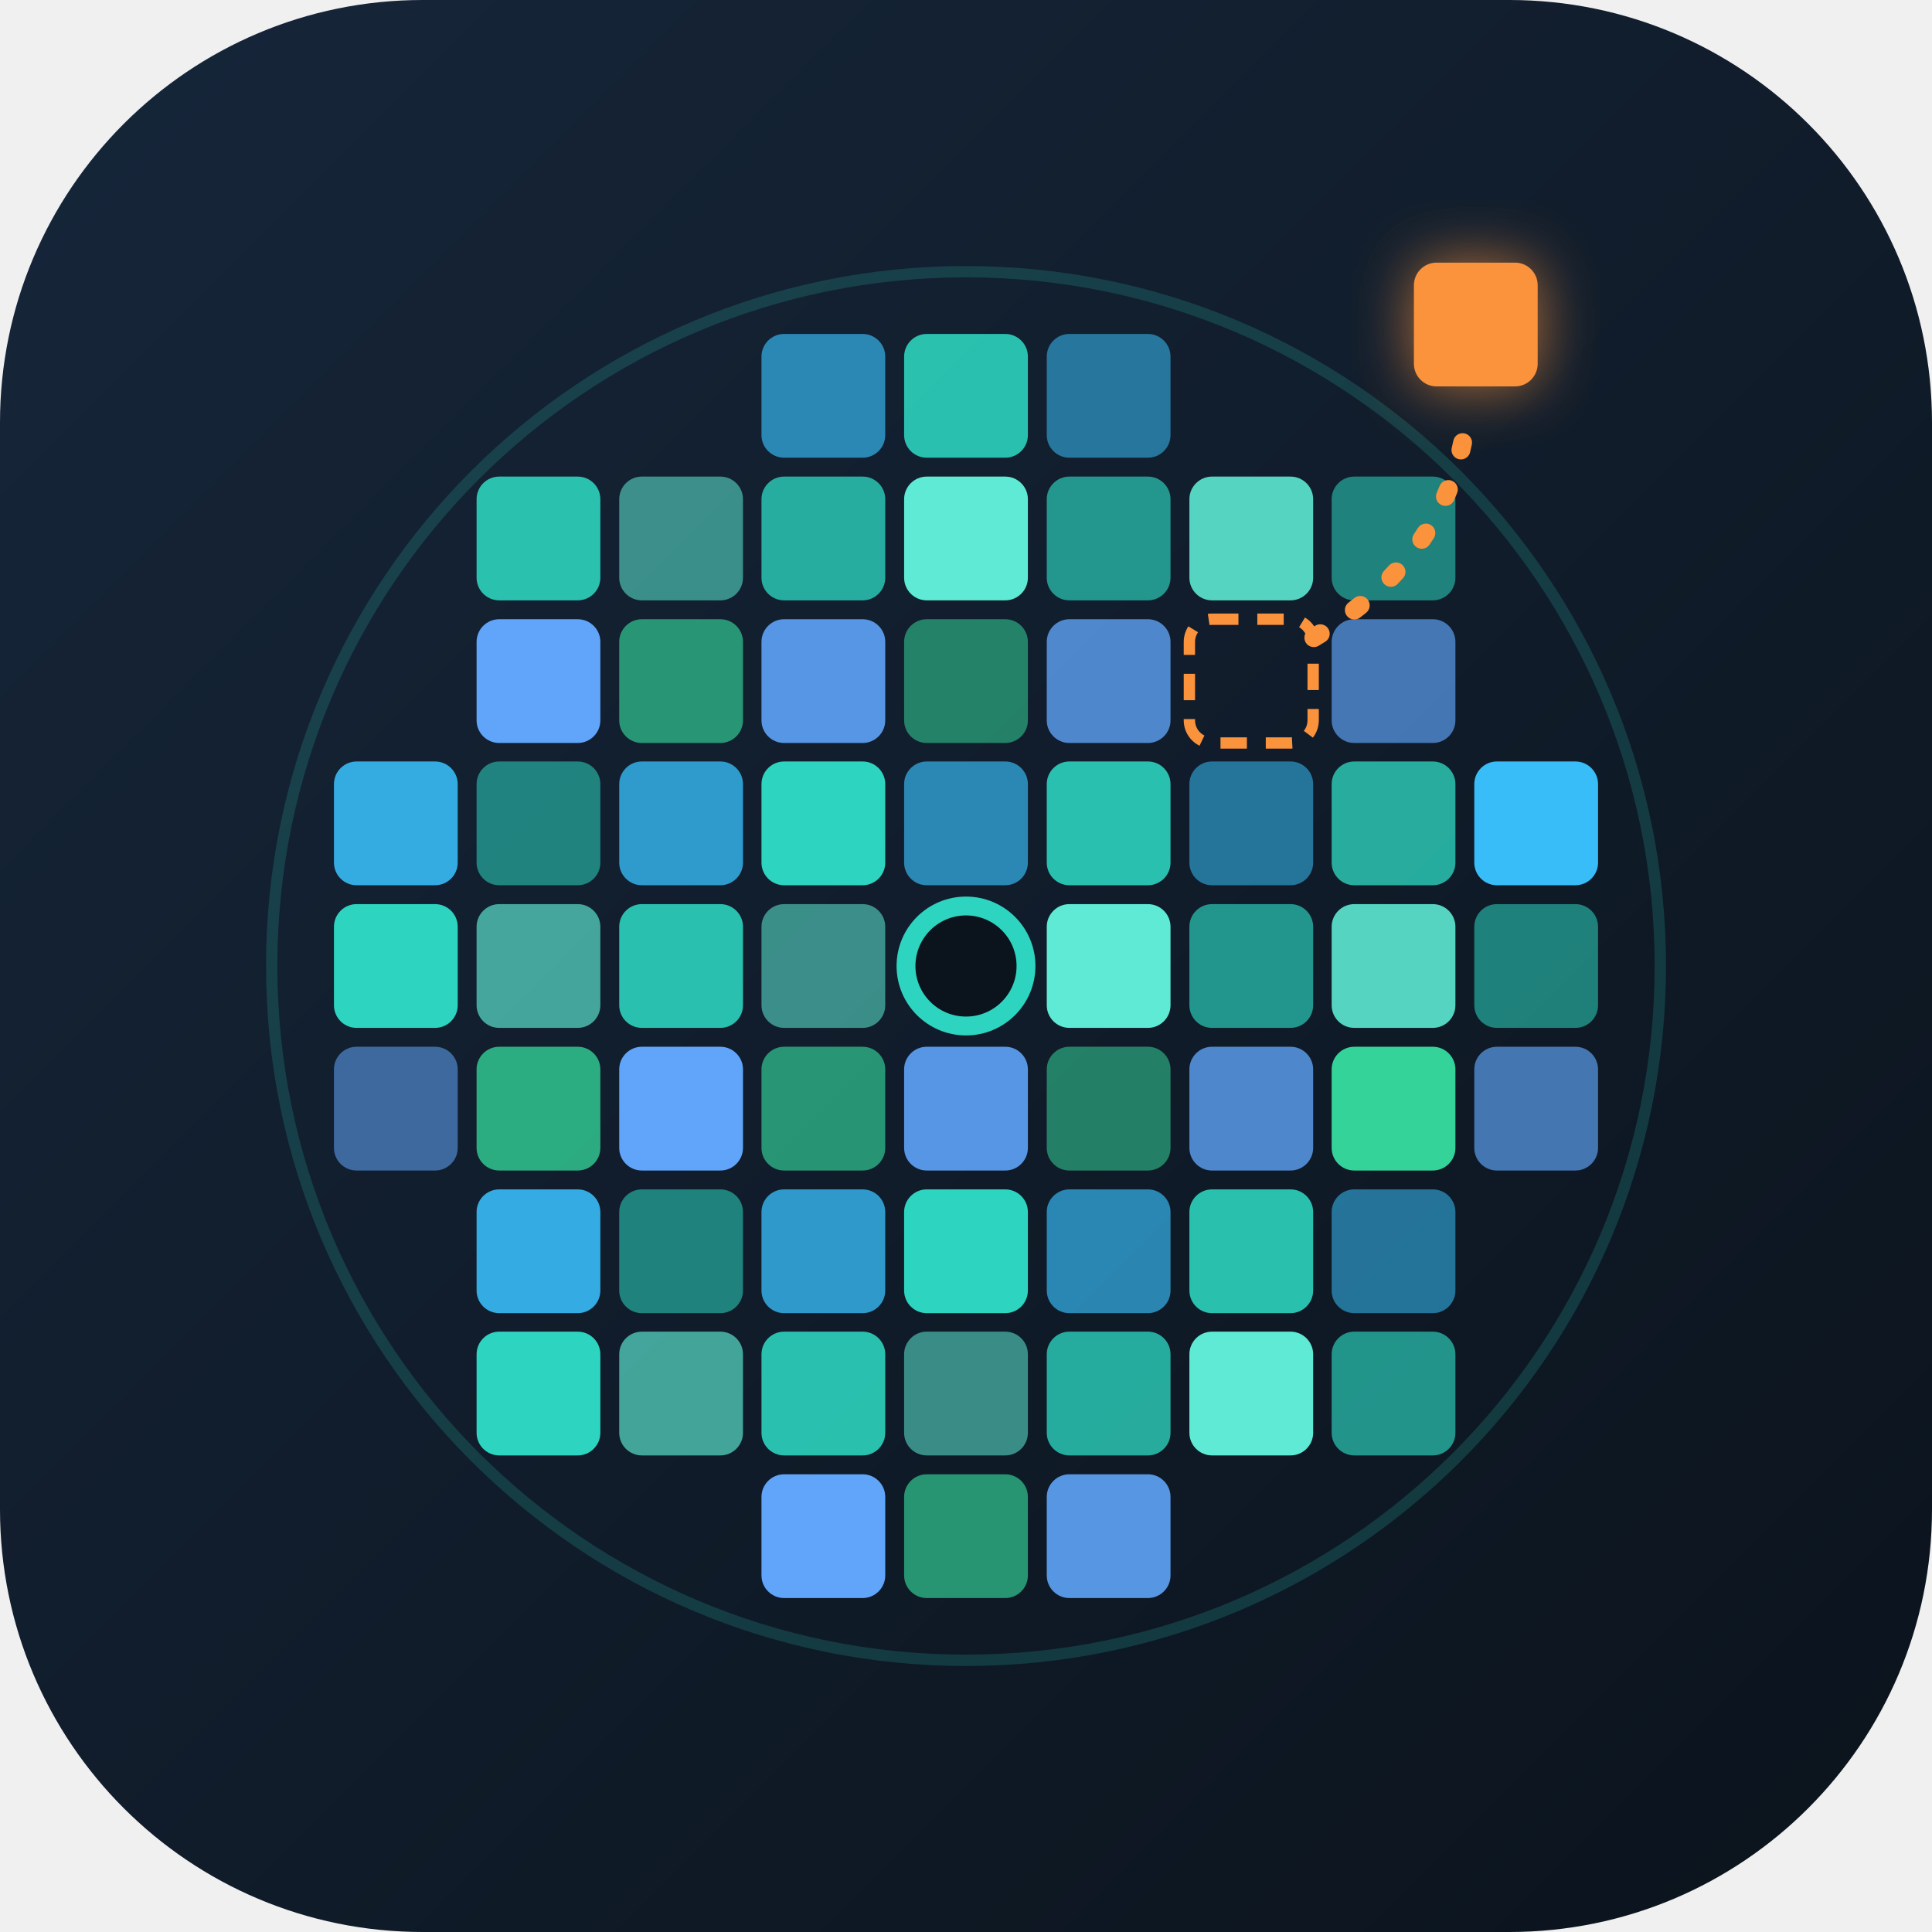
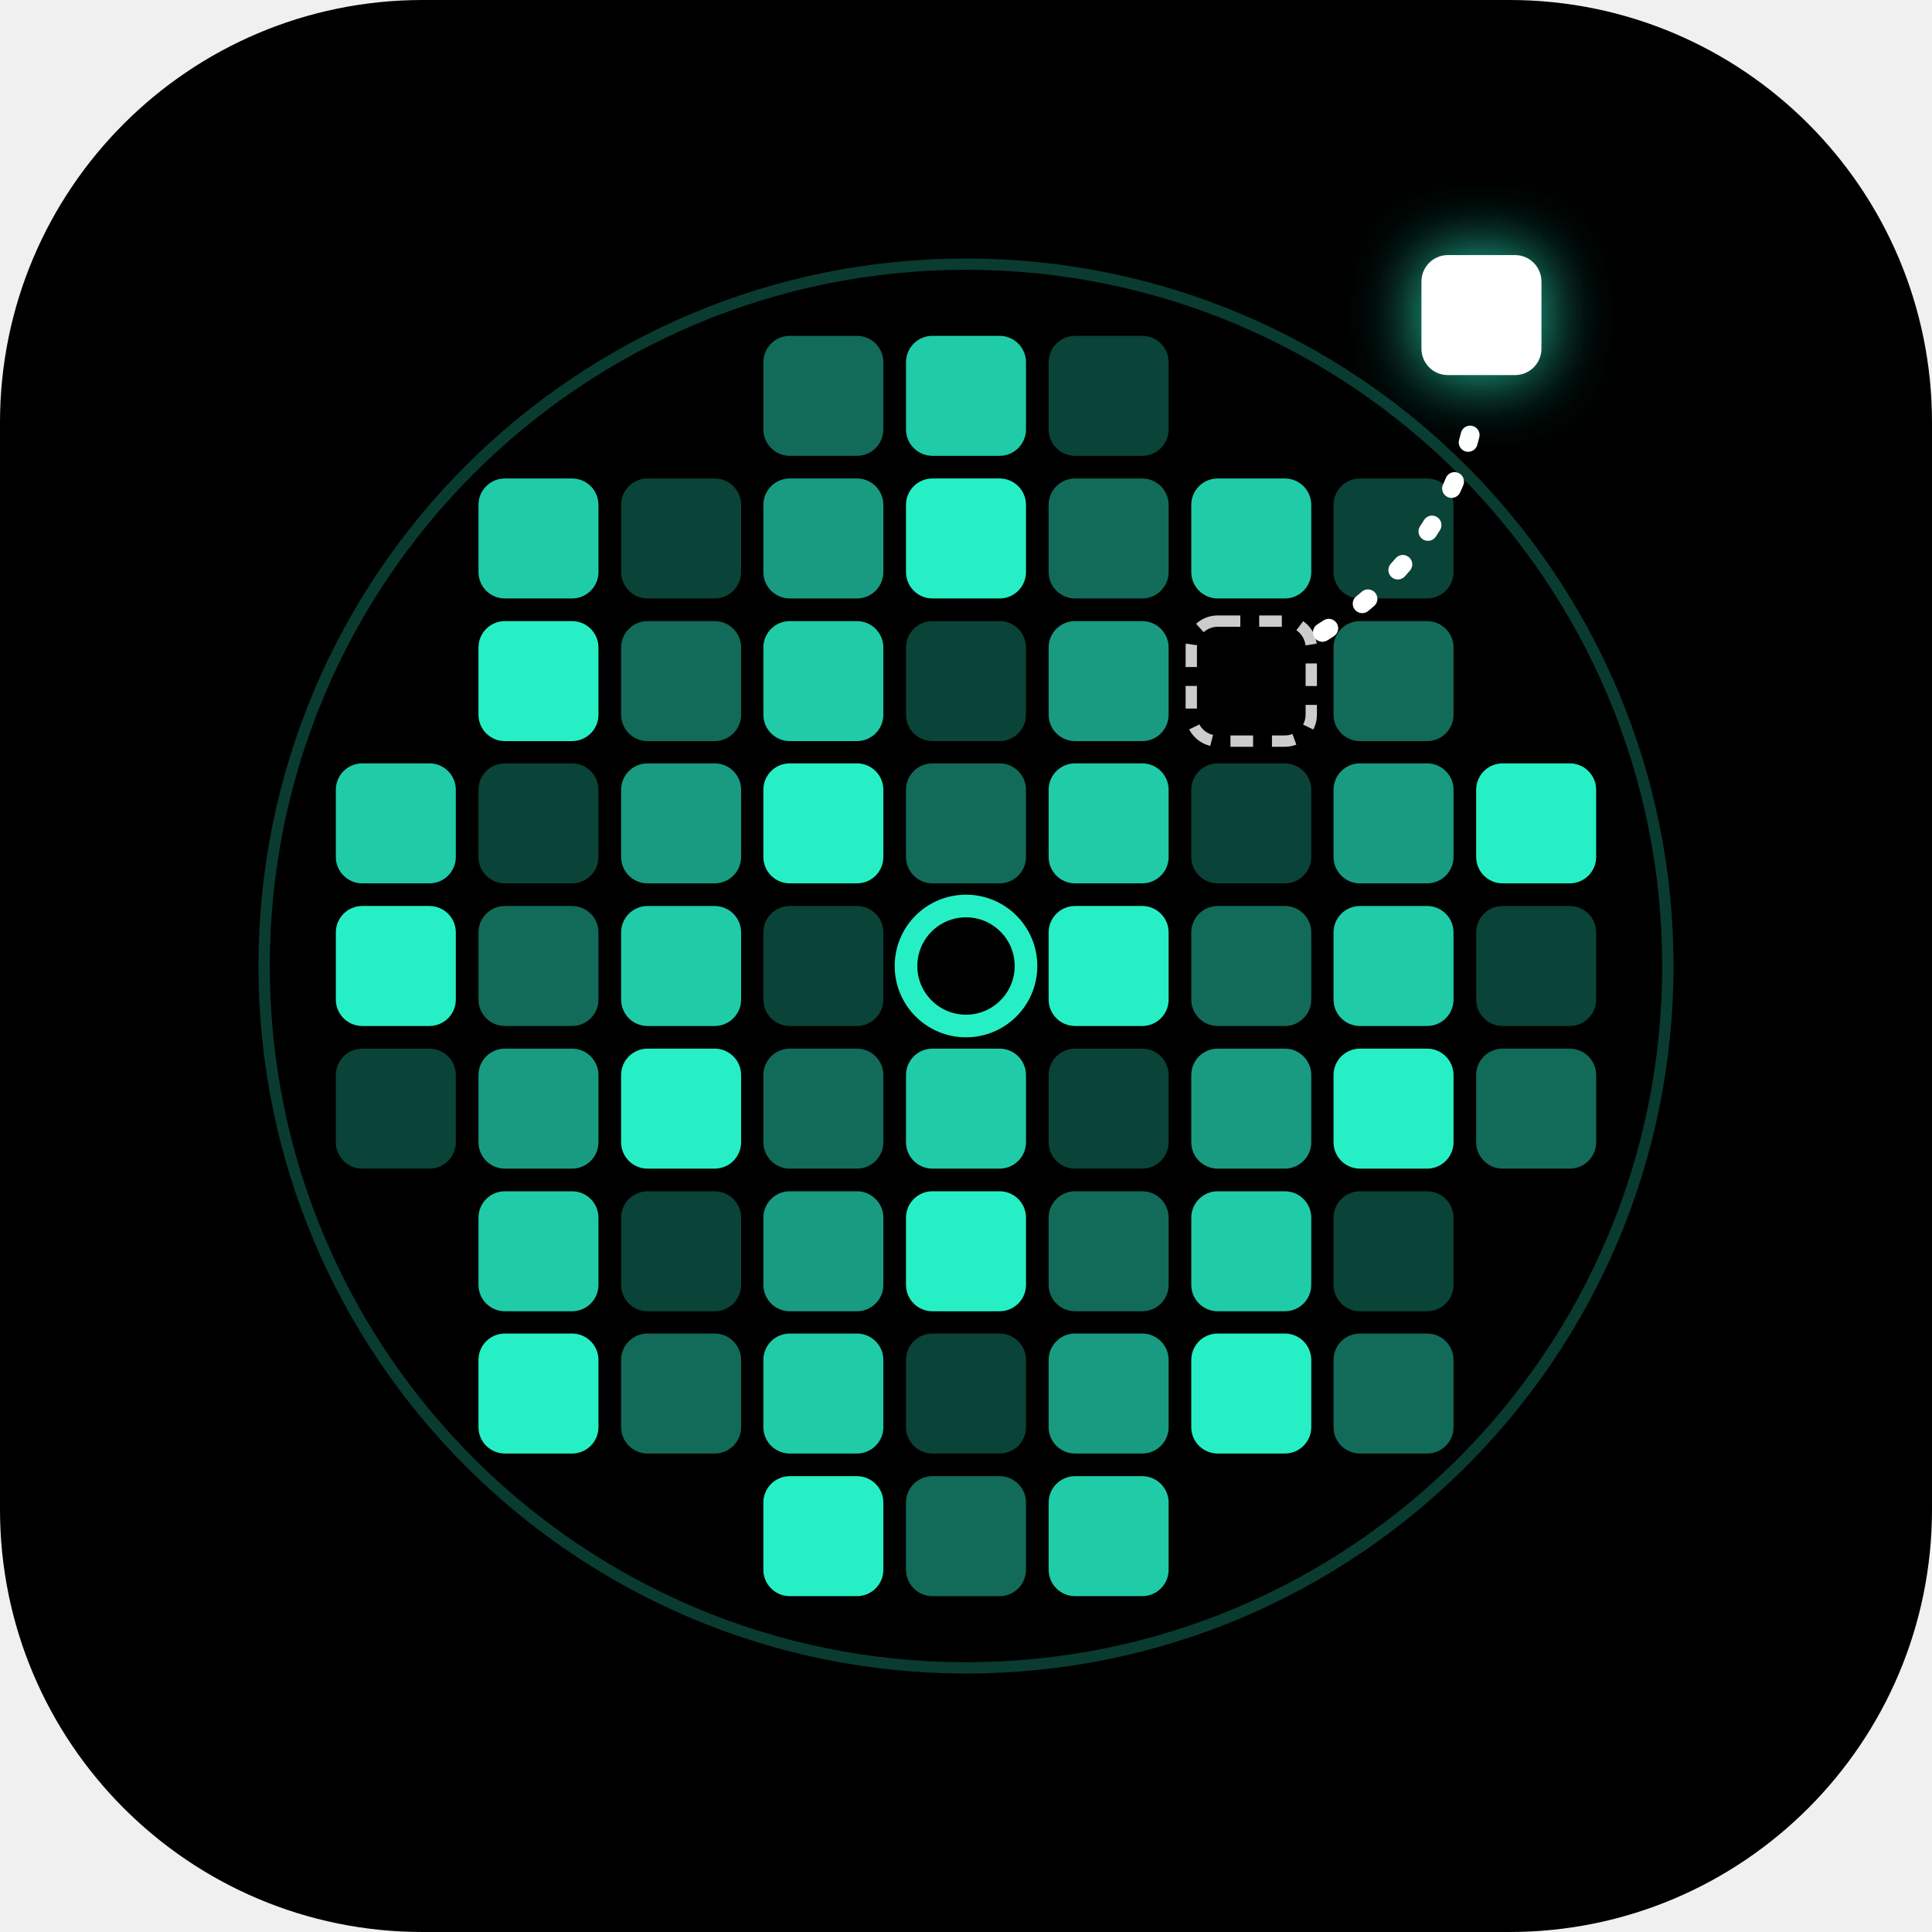
<svg xmlns="http://www.w3.org/2000/svg" viewBox="0 0 512 512" width="512" height="512">
  <defs>
-     <linearGradient id="bg" x1="0" y1="0" x2="1" y2="1">
-       <stop offset="0" stop-color="#16263a" />
-       <stop offset="1" stop-color="#0b131c" />
-     </linearGradient>
-     <filter id="glow" x="-50%" y="-50%" width="200%" height="200%">
-       <feGaussianBlur stdDeviation="8" />
+     <filter id="glow" x="-60%" y="-60%" width="220%" height="220%">
+       <feGaussianBlur stdDeviation="9" />
+     </filter>
+     <filter id="neon" x="-20%" y="-40%" width="140%" height="180%">
+       <feGaussianBlur stdDeviation="7" result="b" />
+       <feMerge>
+         <feMergeNode in="b" />
+         <feMergeNode in="SourceGraphic" />
+       </feMerge>
    </filter>
  </defs>
-   <rect width="512" height="512" rx="112" fill="url(#bg)" />
-   <circle cx="256" cy="256" r="184" fill="none" stroke="#2dd4bf" stroke-opacity=".18" stroke-width="3" />
-   <rect x="88.5" y="201.8" width="32.8" height="32.8" rx="6" fill="#38bdf8" fill-opacity="0.89" />
-   <rect x="88.5" y="239.6" width="32.8" height="32.8" rx="6" fill="#2dd4bf" fill-opacity="1.00" />
-   <rect x="88.5" y="277.4" width="32.8" height="32.8" rx="6" fill="#60a5fa" fill-opacity="0.55" />
-   <rect x="126.3" y="126.3" width="32.8" height="32.8" rx="6" fill="#2dd4bf" fill-opacity="0.89" />
-   <rect x="126.3" y="164.1" width="32.8" height="32.8" rx="6" fill="#60a5fa" fill-opacity="1.00" />
-   <rect x="126.3" y="201.8" width="32.8" height="32.8" rx="6" fill="#2dd4bf" fill-opacity="0.55" />
-   <rect x="126.3" y="239.6" width="32.8" height="32.8" rx="6" fill="#5eead4" fill-opacity="0.66" />
-   <rect x="126.3" y="277.4" width="32.8" height="32.8" rx="6" fill="#34d399" fill-opacity="0.78" />
-   <rect x="126.3" y="315.2" width="32.8" height="32.8" rx="6" fill="#38bdf8" fill-opacity="0.89" />
-   <rect x="126.3" y="352.9" width="32.8" height="32.8" rx="6" fill="#2dd4bf" fill-opacity="1.00" />
-   <rect x="164.1" y="126.3" width="32.8" height="32.8" rx="6" fill="#5eead4" fill-opacity="0.55" />
-   <rect x="164.1" y="164.1" width="32.8" height="32.8" rx="6" fill="#34d399" fill-opacity="0.66" />
-   <rect x="164.1" y="201.8" width="32.8" height="32.8" rx="6" fill="#38bdf8" fill-opacity="0.78" />
-   <rect x="164.1" y="239.6" width="32.8" height="32.8" rx="6" fill="#2dd4bf" fill-opacity="0.89" />
-   <rect x="164.1" y="277.4" width="32.8" height="32.8" rx="6" fill="#60a5fa" fill-opacity="1.00" />
-   <rect x="164.1" y="315.2" width="32.8" height="32.8" rx="6" fill="#2dd4bf" fill-opacity="0.55" />
-   <rect x="164.1" y="352.9" width="32.8" height="32.8" rx="6" fill="#5eead4" fill-opacity="0.66" />
-   <rect x="201.8" y="88.5" width="32.8" height="32.8" rx="6" fill="#38bdf8" fill-opacity="0.66" />
-   <rect x="201.8" y="126.3" width="32.8" height="32.8" rx="6" fill="#2dd4bf" fill-opacity="0.78" />
-   <rect x="201.8" y="164.1" width="32.8" height="32.8" rx="6" fill="#60a5fa" fill-opacity="0.89" />
-   <rect x="201.8" y="201.8" width="32.8" height="32.8" rx="6" fill="#2dd4bf" fill-opacity="1.00" />
-   <rect x="201.8" y="239.6" width="32.8" height="32.8" rx="6" fill="#5eead4" fill-opacity="0.55" />
-   <rect x="201.8" y="277.4" width="32.8" height="32.8" rx="6" fill="#34d399" fill-opacity="0.66" />
-   <rect x="201.8" y="315.2" width="32.8" height="32.8" rx="6" fill="#38bdf8" fill-opacity="0.78" />
-   <rect x="201.8" y="352.9" width="32.8" height="32.8" rx="6" fill="#2dd4bf" fill-opacity="0.89" />
-   <rect x="201.8" y="390.7" width="32.8" height="32.8" rx="6" fill="#60a5fa" fill-opacity="1.00" />
-   <rect x="239.6" y="88.5" width="32.8" height="32.8" rx="6" fill="#2dd4bf" fill-opacity="0.89" />
-   <rect x="239.6" y="126.3" width="32.8" height="32.8" rx="6" fill="#5eead4" fill-opacity="1.00" />
-   <rect x="239.6" y="164.1" width="32.8" height="32.8" rx="6" fill="#34d399" fill-opacity="0.55" />
-   <rect x="239.6" y="201.8" width="32.8" height="32.8" rx="6" fill="#38bdf8" fill-opacity="0.66" />
-   <rect x="239.6" y="277.4" width="32.8" height="32.8" rx="6" fill="#60a5fa" fill-opacity="0.89" />
-   <rect x="239.6" y="315.2" width="32.8" height="32.8" rx="6" fill="#2dd4bf" fill-opacity="1.00" />
-   <rect x="239.6" y="352.9" width="32.8" height="32.8" rx="6" fill="#5eead4" fill-opacity="0.55" />
-   <rect x="239.6" y="390.7" width="32.8" height="32.8" rx="6" fill="#34d399" fill-opacity="0.66" />
-   <rect x="277.4" y="88.5" width="32.8" height="32.8" rx="6" fill="#38bdf8" fill-opacity="0.55" />
-   <rect x="277.4" y="126.3" width="32.8" height="32.8" rx="6" fill="#2dd4bf" fill-opacity="0.66" />
-   <rect x="277.4" y="164.1" width="32.8" height="32.8" rx="6" fill="#60a5fa" fill-opacity="0.78" />
-   <rect x="277.4" y="201.8" width="32.8" height="32.8" rx="6" fill="#2dd4bf" fill-opacity="0.89" />
-   <rect x="277.4" y="239.6" width="32.8" height="32.8" rx="6" fill="#5eead4" fill-opacity="1.00" />
-   <rect x="277.4" y="277.4" width="32.8" height="32.8" rx="6" fill="#34d399" fill-opacity="0.55" />
-   <rect x="277.4" y="315.2" width="32.8" height="32.8" rx="6" fill="#38bdf8" fill-opacity="0.66" />
-   <rect x="277.4" y="352.9" width="32.8" height="32.8" rx="6" fill="#2dd4bf" fill-opacity="0.78" />
-   <rect x="277.4" y="390.7" width="32.8" height="32.8" rx="6" fill="#60a5fa" fill-opacity="0.89" />
-   <rect x="315.2" y="126.3" width="32.8" height="32.8" rx="6" fill="#5eead4" fill-opacity="0.89" />
-   <rect x="315.2" y="164.1" width="32.8" height="32.8" rx="6" fill="none" stroke="#fb923c" stroke-width="3" stroke-dasharray="7 5" />
-   <rect x="315.2" y="201.8" width="32.8" height="32.8" rx="6" fill="#38bdf8" fill-opacity="0.55" />
-   <rect x="315.2" y="239.6" width="32.8" height="32.8" rx="6" fill="#2dd4bf" fill-opacity="0.66" />
-   <rect x="315.2" y="277.4" width="32.8" height="32.8" rx="6" fill="#60a5fa" fill-opacity="0.78" />
-   <rect x="315.2" y="315.2" width="32.8" height="32.8" rx="6" fill="#2dd4bf" fill-opacity="0.89" />
-   <rect x="315.2" y="352.9" width="32.8" height="32.8" rx="6" fill="#5eead4" fill-opacity="1.00" />
-   <rect x="352.9" y="126.3" width="32.8" height="32.8" rx="6" fill="#2dd4bf" fill-opacity="0.55" />
-   <rect x="352.9" y="164.1" width="32.8" height="32.8" rx="6" fill="#60a5fa" fill-opacity="0.66" />
-   <rect x="352.9" y="201.8" width="32.8" height="32.8" rx="6" fill="#2dd4bf" fill-opacity="0.78" />
-   <rect x="352.9" y="239.6" width="32.8" height="32.8" rx="6" fill="#5eead4" fill-opacity="0.89" />
-   <rect x="352.9" y="277.4" width="32.8" height="32.8" rx="6" fill="#34d399" fill-opacity="1.00" />
-   <rect x="352.9" y="315.2" width="32.8" height="32.8" rx="6" fill="#38bdf8" fill-opacity="0.55" />
-   <rect x="352.9" y="352.9" width="32.8" height="32.8" rx="6" fill="#2dd4bf" fill-opacity="0.66" />
-   <rect x="390.7" y="201.8" width="32.8" height="32.8" rx="6" fill="#38bdf8" fill-opacity="1.00" />
-   <rect x="390.7" y="239.6" width="32.8" height="32.8" rx="6" fill="#2dd4bf" fill-opacity="0.55" />
-   <rect x="390.7" y="277.4" width="32.8" height="32.8" rx="6" fill="#60a5fa" fill-opacity="0.66" />
-   <circle cx="256" cy="256" r="15.9" fill="#0b131c" stroke="#2dd4bf" stroke-width="5" />
-   <path d="M387.6 117.3 Q 380.4 151.6 343.6 171.6" fill="none" stroke="#fb923c" stroke-width="5" stroke-linecap="round" stroke-dasharray="2 11" />
-   <rect x="374.7" y="69.6" width="32.8" height="32.8" rx="6" fill="#fb923c" filter="url(#glow)" opacity=".7" />
-   <rect x="374.7" y="69.6" width="32.8" height="32.8" rx="6" fill="#fb923c" />
+   <rect width="512" height="512" rx="112" fill="#000000" />
+   <circle cx="256" cy="256" r="186" fill="none" stroke="#26EFC5" stroke-opacity=".25" stroke-width="3" />
+   <rect x="89.0" y="202.3" width="31.8" height="31.8" rx="7" fill="#26EFC5" fill-opacity="0.85" />
+   <rect x="89.0" y="240.1" width="31.8" height="31.8" rx="7" fill="#26EFC5" fill-opacity="1.0" />
+   <rect x="89.0" y="277.9" width="31.8" height="31.8" rx="7" fill="#26EFC5" fill-opacity="0.28" />
+   <rect x="126.8" y="126.8" width="31.8" height="31.8" rx="7" fill="#26EFC5" fill-opacity="0.85" />
+   <rect x="126.8" y="164.6" width="31.8" height="31.8" rx="7" fill="#26EFC5" fill-opacity="1.0" />
+   <rect x="126.8" y="202.3" width="31.8" height="31.8" rx="7" fill="#26EFC5" fill-opacity="0.28" />
+   <rect x="126.8" y="240.1" width="31.8" height="31.8" rx="7" fill="#26EFC5" fill-opacity="0.45" />
+   <rect x="126.8" y="277.9" width="31.8" height="31.8" rx="7" fill="#26EFC5" fill-opacity="0.65" />
+   <rect x="126.8" y="315.7" width="31.8" height="31.8" rx="7" fill="#26EFC5" fill-opacity="0.85" />
+   <rect x="126.8" y="353.4" width="31.8" height="31.8" rx="7" fill="#26EFC5" fill-opacity="1.0" />
+   <rect x="164.6" y="126.8" width="31.8" height="31.8" rx="7" fill="#26EFC5" fill-opacity="0.28" />
+   <rect x="164.6" y="164.6" width="31.8" height="31.8" rx="7" fill="#26EFC5" fill-opacity="0.45" />
+   <rect x="164.6" y="202.3" width="31.8" height="31.8" rx="7" fill="#26EFC5" fill-opacity="0.65" />
+   <rect x="164.6" y="240.1" width="31.8" height="31.8" rx="7" fill="#26EFC5" fill-opacity="0.85" />
+   <rect x="164.6" y="277.9" width="31.8" height="31.8" rx="7" fill="#26EFC5" fill-opacity="1.0" />
+   <rect x="164.6" y="315.7" width="31.8" height="31.8" rx="7" fill="#26EFC5" fill-opacity="0.28" />
+   <rect x="164.6" y="353.4" width="31.8" height="31.8" rx="7" fill="#26EFC5" fill-opacity="0.45" />
+   <rect x="202.3" y="89.0" width="31.8" height="31.8" rx="7" fill="#26EFC5" fill-opacity="0.45" />
+   <rect x="202.3" y="126.8" width="31.8" height="31.8" rx="7" fill="#26EFC5" fill-opacity="0.65" />
+   <rect x="202.3" y="164.6" width="31.8" height="31.8" rx="7" fill="#26EFC5" fill-opacity="0.85" />
+   <rect x="202.3" y="202.3" width="31.8" height="31.8" rx="7" fill="#26EFC5" fill-opacity="1.0" />
+   <rect x="202.3" y="240.1" width="31.8" height="31.8" rx="7" fill="#26EFC5" fill-opacity="0.28" />
+   <rect x="202.3" y="277.9" width="31.8" height="31.8" rx="7" fill="#26EFC5" fill-opacity="0.45" />
+   <rect x="202.3" y="315.7" width="31.8" height="31.8" rx="7" fill="#26EFC5" fill-opacity="0.65" />
+   <rect x="202.3" y="353.4" width="31.8" height="31.8" rx="7" fill="#26EFC5" fill-opacity="0.85" />
+   <rect x="202.3" y="391.2" width="31.8" height="31.8" rx="7" fill="#26EFC5" fill-opacity="1.0" />
+   <rect x="240.1" y="89.0" width="31.8" height="31.8" rx="7" fill="#26EFC5" fill-opacity="0.85" />
+   <rect x="240.1" y="126.8" width="31.8" height="31.8" rx="7" fill="#26EFC5" fill-opacity="1.0" />
+   <rect x="240.1" y="164.6" width="31.8" height="31.8" rx="7" fill="#26EFC5" fill-opacity="0.28" />
+   <rect x="240.1" y="202.3" width="31.8" height="31.8" rx="7" fill="#26EFC5" fill-opacity="0.45" />
+   <rect x="240.1" y="277.9" width="31.8" height="31.8" rx="7" fill="#26EFC5" fill-opacity="0.85" />
+   <rect x="240.1" y="315.7" width="31.8" height="31.8" rx="7" fill="#26EFC5" fill-opacity="1.0" />
+   <rect x="240.1" y="353.4" width="31.8" height="31.8" rx="7" fill="#26EFC5" fill-opacity="0.28" />
+   <rect x="240.1" y="391.2" width="31.8" height="31.8" rx="7" fill="#26EFC5" fill-opacity="0.45" />
+   <rect x="277.9" y="89.0" width="31.8" height="31.8" rx="7" fill="#26EFC5" fill-opacity="0.28" />
+   <rect x="277.9" y="126.8" width="31.8" height="31.8" rx="7" fill="#26EFC5" fill-opacity="0.45" />
+   <rect x="277.9" y="164.6" width="31.8" height="31.8" rx="7" fill="#26EFC5" fill-opacity="0.65" />
+   <rect x="277.9" y="202.3" width="31.8" height="31.8" rx="7" fill="#26EFC5" fill-opacity="0.85" />
+   <rect x="277.9" y="240.1" width="31.8" height="31.8" rx="7" fill="#26EFC5" fill-opacity="1.0" />
+   <rect x="277.9" y="277.9" width="31.8" height="31.8" rx="7" fill="#26EFC5" fill-opacity="0.28" />
+   <rect x="277.9" y="315.7" width="31.8" height="31.8" rx="7" fill="#26EFC5" fill-opacity="0.45" />
+   <rect x="277.9" y="353.4" width="31.8" height="31.8" rx="7" fill="#26EFC5" fill-opacity="0.65" />
+   <rect x="277.9" y="391.2" width="31.8" height="31.8" rx="7" fill="#26EFC5" fill-opacity="0.85" />
+   <rect x="315.7" y="126.8" width="31.8" height="31.8" rx="7" fill="#26EFC5" fill-opacity="0.85" />
+   <rect x="315.7" y="164.6" width="31.8" height="31.8" rx="7" fill="none" stroke="#FFFFFF" stroke-width="3" stroke-dasharray="6 5" stroke-opacity=".8" />
+   <rect x="315.7" y="202.3" width="31.8" height="31.8" rx="7" fill="#26EFC5" fill-opacity="0.28" />
+   <rect x="315.7" y="240.1" width="31.8" height="31.8" rx="7" fill="#26EFC5" fill-opacity="0.45" />
+   <rect x="315.7" y="277.9" width="31.8" height="31.8" rx="7" fill="#26EFC5" fill-opacity="0.65" />
+   <rect x="315.7" y="315.7" width="31.8" height="31.8" rx="7" fill="#26EFC5" fill-opacity="0.85" />
+   <rect x="315.7" y="353.4" width="31.8" height="31.8" rx="7" fill="#26EFC5" fill-opacity="1.0" />
+   <rect x="353.4" y="126.8" width="31.8" height="31.8" rx="7" fill="#26EFC5" fill-opacity="0.28" />
+   <rect x="353.4" y="164.6" width="31.8" height="31.8" rx="7" fill="#26EFC5" fill-opacity="0.45" />
+   <rect x="353.4" y="202.3" width="31.8" height="31.8" rx="7" fill="#26EFC5" fill-opacity="0.65" />
+   <rect x="353.4" y="240.1" width="31.8" height="31.8" rx="7" fill="#26EFC5" fill-opacity="0.85" />
+   <rect x="353.4" y="277.9" width="31.8" height="31.8" rx="7" fill="#26EFC5" fill-opacity="1.0" />
+   <rect x="353.4" y="315.7" width="31.8" height="31.8" rx="7" fill="#26EFC5" fill-opacity="0.28" />
+   <rect x="353.4" y="353.4" width="31.8" height="31.8" rx="7" fill="#26EFC5" fill-opacity="0.45" />
+   <rect x="391.2" y="202.3" width="31.8" height="31.8" rx="7" fill="#26EFC5" fill-opacity="1.0" />
+   <rect x="391.2" y="240.1" width="31.8" height="31.8" rx="7" fill="#26EFC5" fill-opacity="0.28" />
+   <rect x="391.2" y="277.9" width="31.8" height="31.8" rx="7" fill="#26EFC5" fill-opacity="0.45" />
+   <circle cx="256" cy="256" r="15.9" fill="#000000" stroke="#26EFC5" stroke-width="6" />
+   <path d="M389.6 115.3 Q 380.4 151.6 343.6 171.6" fill="none" stroke="#FFFFFF" stroke-width="5" stroke-linecap="round" stroke-dasharray="2 11" />
+   <rect x="376.7" y="67.6" width="31.8" height="31.8" rx="7" fill="#26EFC5" filter="url(#glow)" opacity=".9" />
+   <rect x="376.7" y="67.6" width="31.8" height="31.8" rx="7" fill="#FFFFFF" />
</svg>
